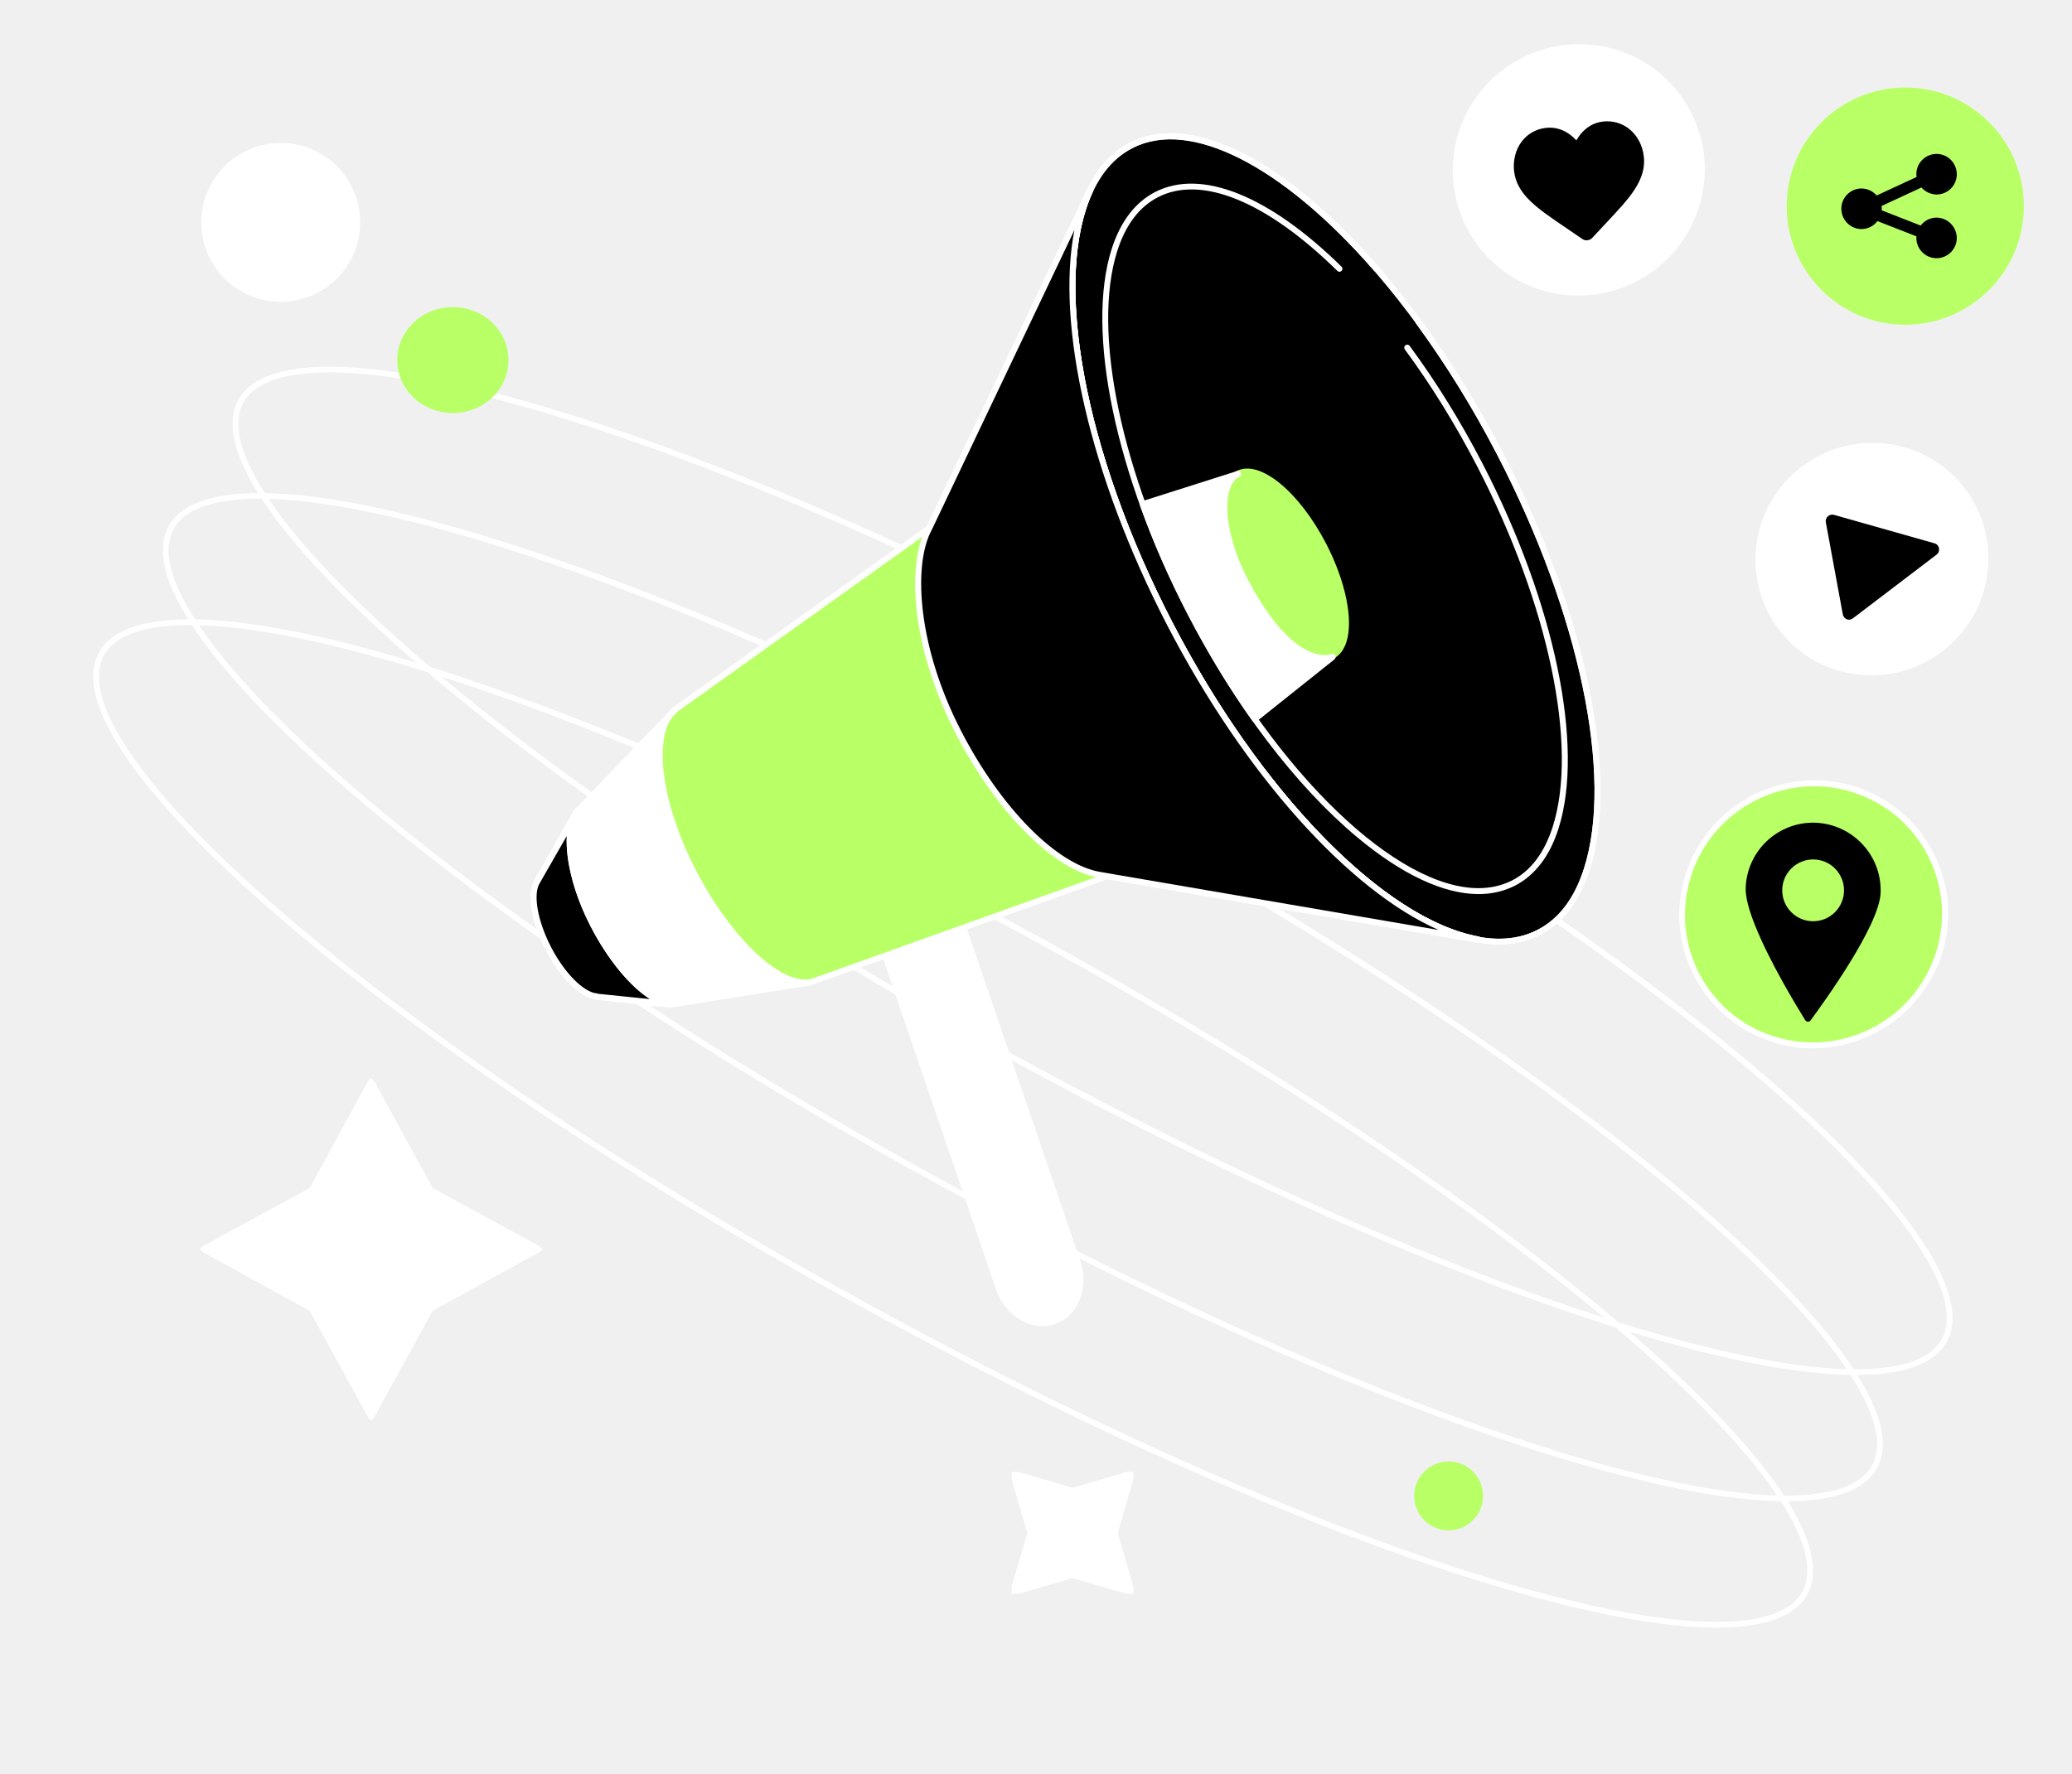
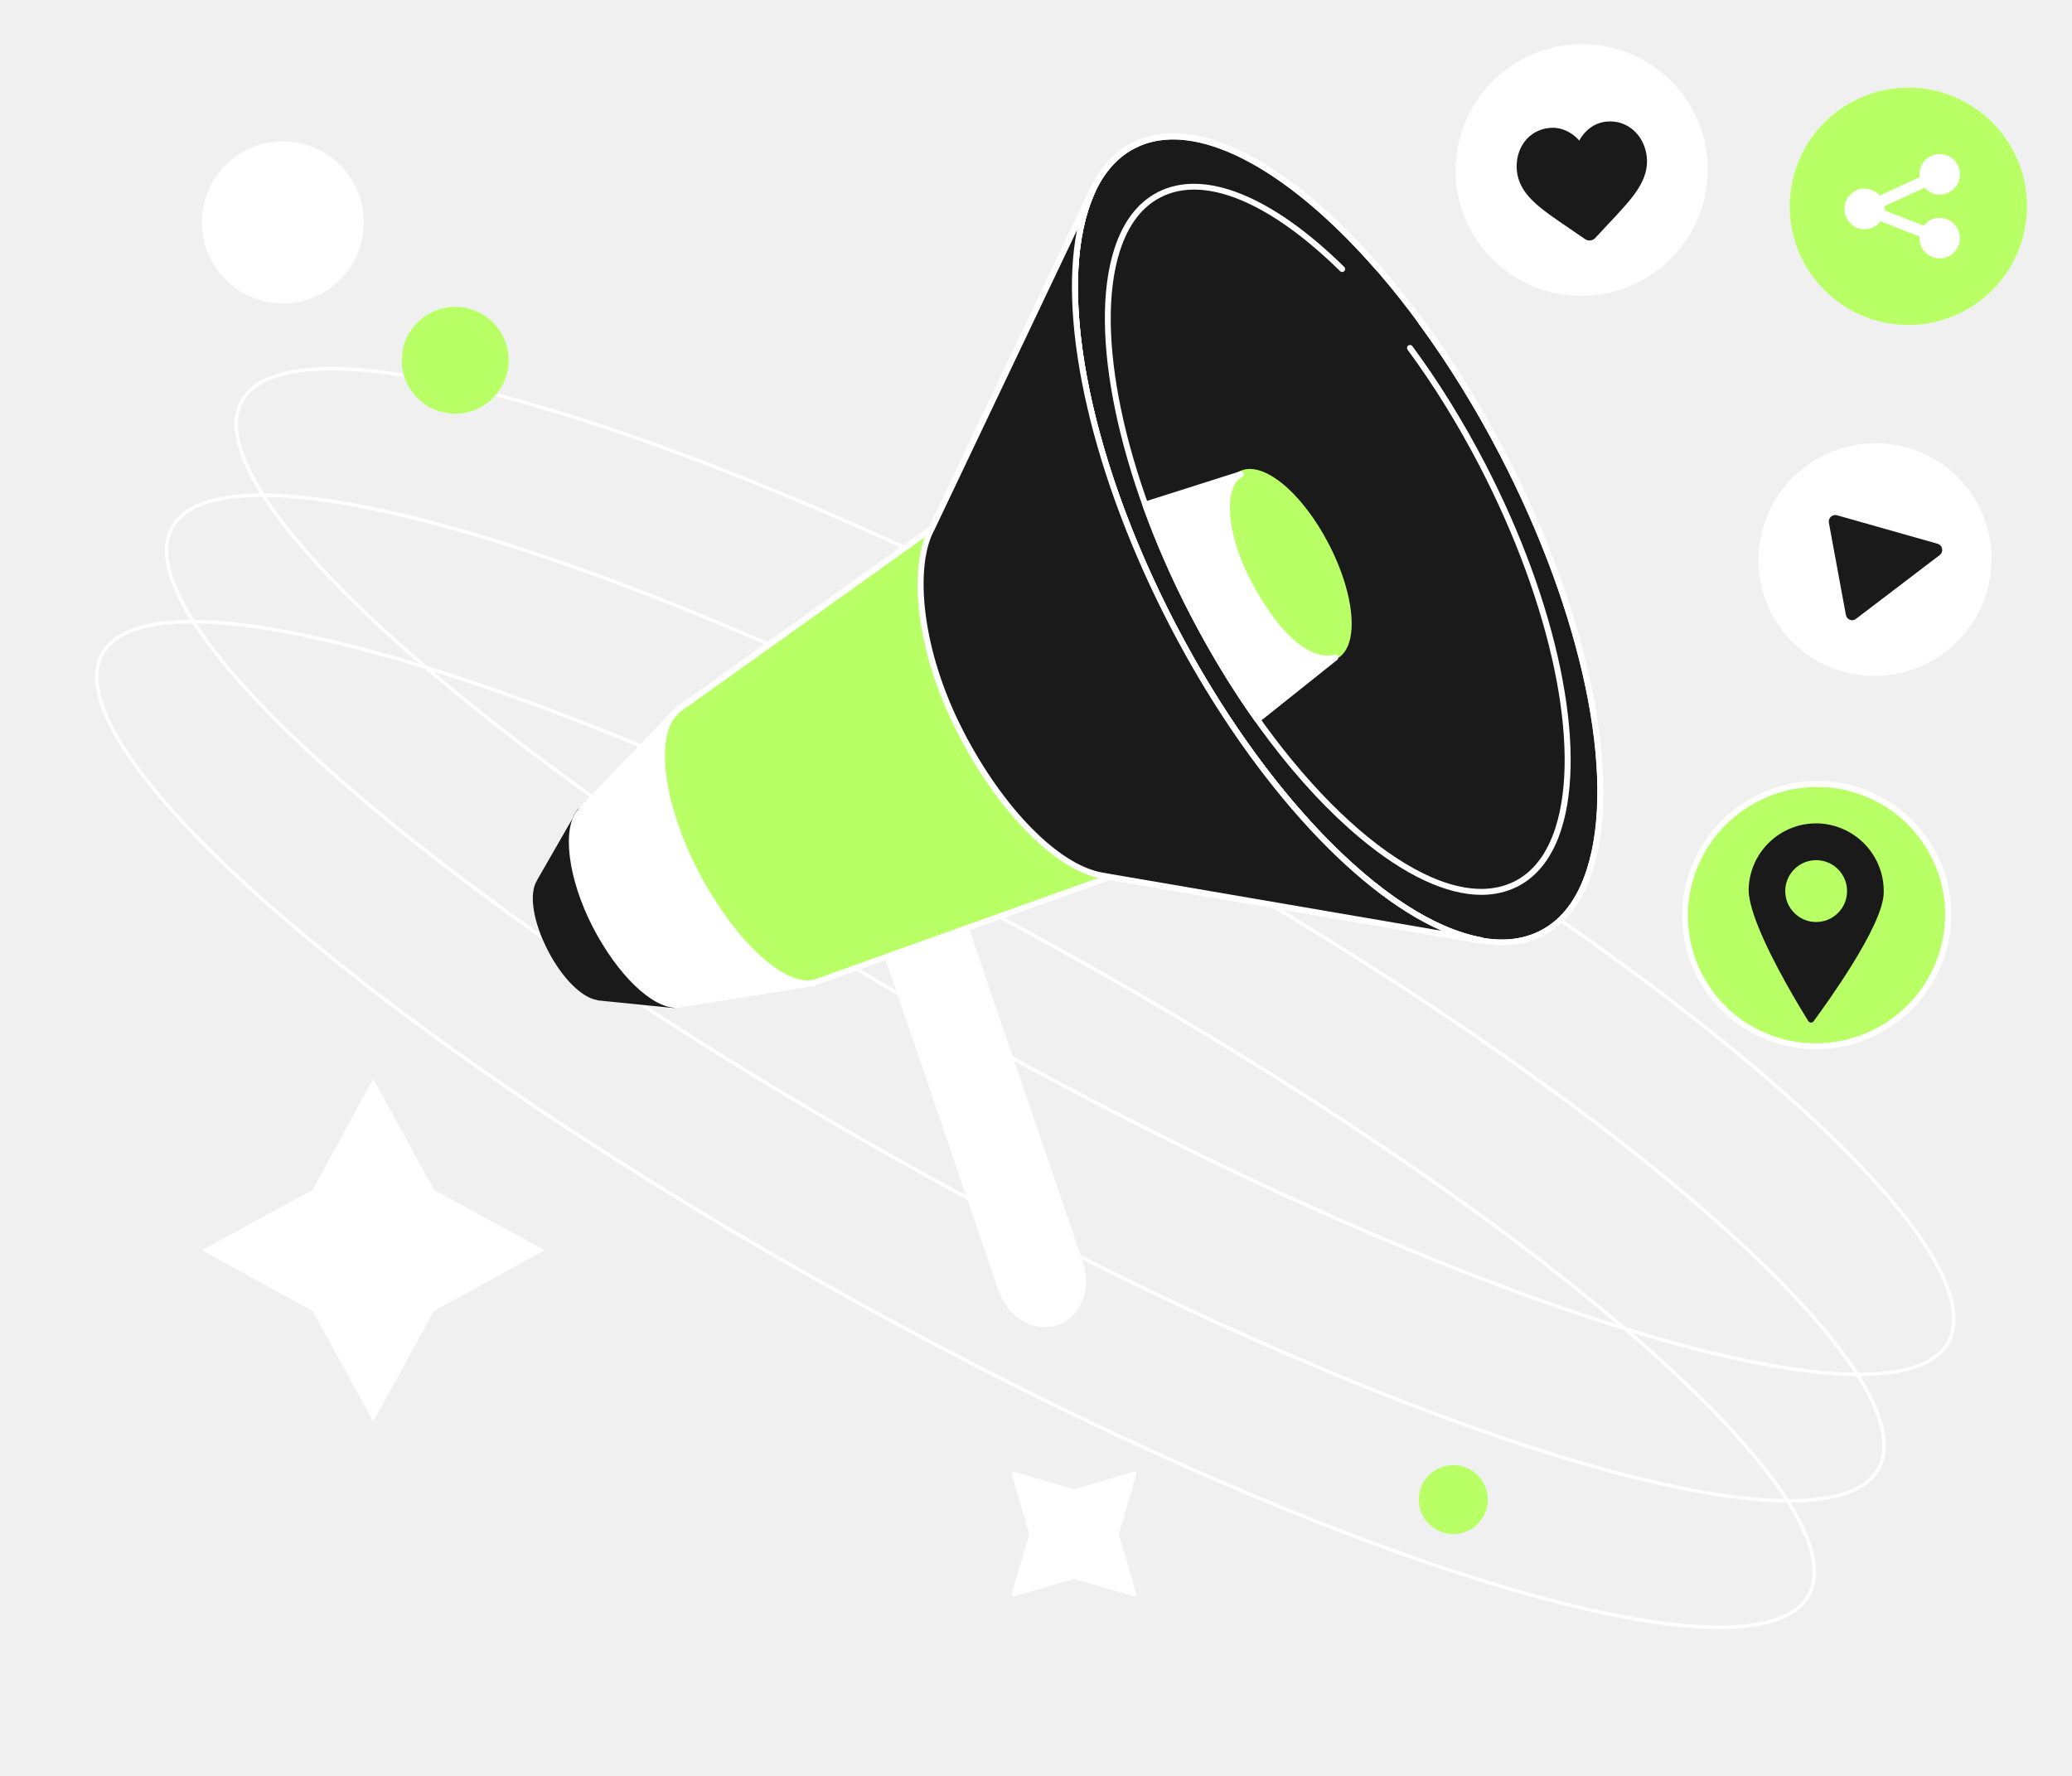
- <svg xmlns="http://www.w3.org/2000/svg" width="362" height="310" viewBox="0 0 362 310" fill="none">
-   <g clip-path="url(#clip0_343_698)">
-     <path d="M187.387 260.526L197.793 257.46L194.756 267.896L197.793 278.302L187.387 275.266L176.951 278.302L180.017 267.896L176.951 257.46L187.387 260.526Z" fill="white" stroke="white" stroke-miterlimit="10" />
+ <svg xmlns="http://www.w3.org/2000/svg" width="601" height="515" viewBox="0 0 601 515" fill="none">
+   <g clip-path="url(#clip0_332_1228)">
+     <path d="M311.536 432.535L329.137 427.349L324.001 445L329.137 462.601L311.536 457.465L293.885 462.601L299.07 445L293.885 427.349L311.536 432.535Z" fill="white" stroke="white" stroke-miterlimit="10" />
  </g>
-   <g clip-path="url(#clip1_343_698)">
-     <path d="M75.21 207.977L94.157 218.3L75.21 228.706L64.846 247.612L54.481 228.706L35.534 218.3L54.481 207.977L64.846 188.989L75.21 207.977Z" fill="white" stroke="white" stroke-miterlimit="10" />
+   <g clip-path="url(#clip1_332_1228)">
+     <path d="M125.484 345.509L156.96 362.659L125.484 379.947L108.266 411.354L91.047 379.947L59.571 362.659L91.047 345.509L108.266 313.964L125.484 345.509Z" fill="white" stroke="white" stroke-miterlimit="10" />
  </g>
-   <path d="M339.669 234.26C338.559 236.273 336.482 237.747 333.446 238.668C330.407 239.59 326.451 239.941 321.671 239.735C312.112 239.323 299.369 236.686 284.318 232.08C254.225 222.869 215.015 205.815 173.826 183.096C132.638 160.377 97.296 136.309 73.453 115.768C61.528 105.496 52.5 96.123 47.053 88.258C44.328 84.324 42.515 80.791 41.674 77.729C40.833 74.67 40.972 72.126 42.082 70.113C43.193 68.101 45.27 66.626 48.306 65.705C51.345 64.784 55.3 64.432 60.081 64.638C69.64 65.051 82.383 67.687 97.434 72.293C127.526 81.504 166.737 98.558 207.925 121.277C249.114 143.996 284.455 168.065 308.299 188.605C320.223 198.878 329.251 208.25 334.699 216.116C337.424 220.049 339.236 223.582 340.078 226.644C340.919 229.703 340.78 232.247 339.669 234.26Z" stroke="white" />
-   <path d="M327.492 256.336C326.381 258.348 324.304 259.823 321.268 260.744C318.229 261.665 314.274 262.017 309.493 261.811C299.935 261.398 287.191 258.762 272.14 254.156C242.048 244.945 202.837 227.891 161.649 205.172C120.46 182.453 85.119 158.384 61.276 137.844C49.351 127.571 40.323 118.199 34.875 110.333C32.15 106.4 30.338 102.867 29.496 99.805C28.655 96.745 28.794 94.202 29.905 92.189C31.015 90.176 33.092 88.701 36.129 87.781C39.167 86.859 43.123 86.508 47.903 86.714C57.462 87.126 70.206 89.763 85.256 94.369C115.349 103.58 154.559 120.634 195.748 143.353C236.936 166.072 272.278 190.14 296.121 210.68C308.046 220.953 317.074 230.326 322.522 238.191C325.246 242.125 327.059 245.658 327.9 248.72C328.741 251.779 328.602 254.323 327.492 256.336Z" stroke="white" />
-   <path d="M315.316 278.411C314.206 280.424 312.128 281.898 309.092 282.819C306.053 283.741 302.098 284.092 297.318 283.886C287.759 283.474 275.015 280.837 259.965 276.231C229.872 267.02 190.661 249.966 149.473 227.247C108.285 204.528 72.943 180.46 49.1 159.919C37.175 149.646 28.147 140.274 22.699 132.409C19.974 128.475 18.162 124.942 17.32 121.88C16.479 118.821 16.619 116.277 17.729 114.264C18.839 112.251 20.916 110.777 23.953 109.856C26.992 108.934 30.947 108.583 35.727 108.789C45.286 109.201 58.03 111.838 73.08 116.444C103.173 125.655 142.384 142.709 183.572 165.428C224.76 188.147 260.102 212.215 283.945 232.756C295.87 243.029 304.898 252.401 310.346 260.266C313.07 264.2 314.883 267.733 315.724 270.795C316.565 273.854 316.426 276.398 315.316 278.411Z" stroke="white" />
-   <ellipse cx="79.119" cy="62.926" rx="9.716" ry="9.254" fill="#B9FF66" />
-   <circle cx="253.089" cy="261.418" r="6.015" fill="#B9FF66" />
-   <circle cx="49.045" cy="38.866" r="13.881" fill="white" />
-   <path d="M184.179 230.899C180.385 232.196 176.048 229.626 174.539 225.169L151.064 156.39L164.782 151.698L188.28 220.571C189.789 224.981 187.95 229.602 184.179 230.899Z" fill="white" />
-   <path d="M182.129 231.747C181.022 231.747 179.89 231.488 178.806 230.946C176.614 229.861 174.87 227.833 174.022 225.334L150.547 156.555C150.452 156.296 150.594 155.989 150.877 155.895L164.594 151.203C164.735 151.156 164.877 151.156 164.995 151.226C165.112 151.297 165.207 151.391 165.254 151.533L188.752 220.406C190.331 225.075 188.352 230.003 184.321 231.394C183.638 231.63 182.884 231.747 182.129 231.747ZM151.725 156.72L175.035 225.004C175.789 227.244 177.345 229.083 179.277 230.026C180.833 230.781 182.506 230.922 184.015 230.403C187.503 229.201 189.2 224.862 187.786 220.736L164.452 152.358L151.725 156.72Z" fill="white" />
-   <path d="M162.353 92.327L117.973 123.993L100.697 141.937L93.909 153.938L93.885 154.033C92.542 156.107 93.319 160.894 95.841 165.775C98.316 170.585 101.804 173.933 104.255 174.122L104.185 174.169L117.219 175.583L141.613 171.693L193.394 153.16L257.761 164.195L258.209 164.219C242.041 161.2 220.216 139.579 204.354 108.997C188.515 78.439 183.471 48.235 190.424 33.334H190.401L162.707 91.573L162.353 92.327Z" fill="#B9FF66" />
-   <path d="M268.908 162.887C284.816 154.622 281.74 117.155 262.037 79.201C242.335 41.248 213.467 17.18 197.559 25.445C181.652 33.709 184.728 71.177 204.43 109.13C224.132 147.084 253 171.152 268.908 162.887Z" fill="black" />
-   <path d="M261.912 165.044C254.983 165.044 246.639 161.177 237.659 153.656C225.427 143.422 213.43 127.648 203.885 109.21C189.437 81.293 183.474 52.668 188.706 36.281C190.45 30.811 193.373 26.991 197.356 24.94C205.275 20.884 216.424 24.327 228.774 34.654C241.006 44.887 253.003 60.661 262.548 79.1C277.02 107.017 282.983 135.641 277.727 152.029C275.983 157.499 273.06 161.319 269.077 163.37C266.932 164.502 264.528 165.044 261.912 165.044ZM204.568 24.327C202.141 24.327 199.878 24.822 197.851 25.883C194.104 27.793 191.369 31.424 189.72 36.635C184.558 52.786 190.497 81.104 204.827 108.785C224.343 146.44 252.956 170.538 268.629 162.498C272.377 160.588 275.111 156.957 276.761 151.746C281.922 135.594 275.983 107.276 261.653 79.595C244.659 46.821 220.807 24.327 204.568 24.327Z" fill="white" />
-   <path d="M261.91 165.043C254.981 165.043 246.637 161.177 237.657 153.655C225.425 143.422 213.428 127.648 203.883 109.209C189.435 81.292 183.472 52.668 188.704 36.281C190.448 30.81 193.371 26.991 197.354 24.939C202.657 22.204 209.586 22.888 217.388 26.896C224.859 30.739 232.944 37.554 240.816 46.584C241.004 46.797 240.981 47.127 240.769 47.315C240.556 47.504 240.226 47.48 240.038 47.268C224.058 28.924 207.89 20.719 197.849 25.882C194.102 27.792 191.368 31.423 189.718 36.634C184.556 52.785 190.495 81.103 204.826 108.785C221.795 141.536 245.671 164.053 261.886 164.053C264.314 164.053 266.577 163.558 268.604 162.497C272.351 160.587 275.085 156.956 276.735 151.745C281.897 135.594 275.957 107.276 261.627 79.594C257.361 71.342 252.553 63.585 247.391 56.535C247.226 56.299 247.274 55.969 247.509 55.804C247.745 55.639 248.075 55.686 248.24 55.922C253.449 63.019 258.257 70.823 262.57 79.123C277.018 107.016 282.981 135.641 277.725 152.028C275.981 157.498 273.058 161.318 269.075 163.369C266.93 164.501 264.526 165.043 261.91 165.043Z" fill="white" />
-   <path d="M232.813 114.573C236.499 112.659 235.79 103.986 231.23 95.203C226.671 86.419 219.987 80.851 216.302 82.766C212.616 84.68 213.325 93.353 217.885 102.136C222.444 110.92 229.128 116.488 232.813 114.573Z" fill="#B9FF66" />
-   <path d="M231.199 115.481C227.145 115.481 221.489 110.247 217.411 102.348C214.017 95.793 212.627 89.05 213.876 85.159C214.324 83.792 215.054 82.825 216.068 82.306C220.075 80.255 226.933 85.843 231.694 95.015C235.088 101.57 236.479 108.314 235.23 112.204C234.782 113.572 234.051 114.538 233.038 115.057C232.472 115.34 231.859 115.481 231.199 115.481ZM217.906 82.896C217.411 82.896 216.94 82.99 216.539 83.202C215.762 83.603 215.196 84.358 214.842 85.466C213.687 89.097 215.031 95.558 218.307 101.877C222.644 110.247 229.172 115.882 232.543 114.137C233.321 113.737 233.886 112.982 234.24 111.874C235.395 108.219 234.028 101.782 230.775 95.463C226.957 88.13 221.489 82.896 217.906 82.896Z" fill="#B9FF66" />
-   <path d="M258.328 156.248C252.247 156.248 244.941 152.853 237.069 146.275C226.368 137.315 215.857 123.498 207.513 107.37C194.857 82.942 189.648 57.878 194.22 43.519C195.752 38.709 198.321 35.361 201.833 33.545C209.894 29.419 221.749 34.182 234.382 46.608C234.594 46.82 234.594 47.126 234.382 47.339C234.17 47.551 233.863 47.551 233.651 47.339C221.348 35.243 209.917 30.527 202.304 34.465C199.052 36.139 196.671 39.275 195.21 43.825C190.708 57.925 195.894 82.683 208.432 106.898C223.257 135.546 244.116 155.211 258.305 155.211C260.426 155.211 262.382 154.763 264.173 153.867C267.426 152.193 269.806 149.057 271.268 144.506C275.769 130.406 270.584 105.649 258.045 81.433C254.251 74.124 250.008 67.263 245.436 61.061C245.271 60.825 245.318 60.495 245.554 60.33C245.789 60.165 246.119 60.212 246.284 60.448C250.904 66.72 255.17 73.605 258.988 80.962C271.645 105.389 276.854 130.453 272.281 144.813C270.749 149.623 268.18 152.971 264.668 154.786C262.736 155.753 260.615 156.248 258.328 156.248Z" fill="white" />
-   <path d="M117.244 176.079C117.22 176.079 117.197 176.079 117.197 176.079L104.163 174.664C104.092 174.664 104.022 174.641 103.951 174.593C101.264 174.169 97.87 170.774 95.395 166.011C92.755 160.988 91.978 156.084 93.415 153.773L93.439 153.703L100.227 141.678C100.25 141.63 100.274 141.607 100.298 141.583L117.574 123.64C117.597 123.616 117.621 123.593 117.645 123.569L161.907 91.974L189.908 33.098C189.978 32.98 190.073 32.886 190.214 32.839C190.355 32.791 190.497 32.791 190.615 32.862C190.874 32.98 190.992 33.286 190.874 33.546C183.78 48.754 189.389 78.982 204.803 108.738C220.241 138.542 241.76 160.611 258.329 163.653C258.588 163.7 258.777 163.936 258.753 164.219C258.73 164.478 258.494 164.667 258.235 164.69L257.787 164.667C257.763 164.667 257.74 164.667 257.716 164.667L193.467 153.656L141.803 172.141C141.779 172.141 141.732 172.165 141.709 172.165L117.315 176.055C117.291 176.079 117.267 176.079 117.244 176.079ZM104.54 173.674L117.244 175.041L141.52 171.151L193.278 152.642C193.372 152.618 193.443 152.594 193.537 152.618L251.376 162.521C235.75 155.66 217.484 135.406 203.931 109.233C190.473 83.25 184.463 56.865 187.763 40.195L162.827 92.54C162.78 92.61 162.732 92.681 162.662 92.728L118.328 124.394L101.123 142.243L94.335 154.269C94.335 154.292 94.311 154.316 94.311 154.316C93.085 156.226 93.91 160.941 96.291 165.539C98.624 170.043 101.995 173.438 104.304 173.603C104.399 173.603 104.469 173.627 104.54 173.674Z" fill="white" />
-   <path d="M162.424 92.139L190.4 33.31H190.424C183.471 48.212 188.538 78.416 204.353 108.974C220.215 139.579 242.04 161.201 258.256 164.172L257.808 164.148L193.535 153.137L192.05 152.877C184.579 151.557 174.609 141.843 167.468 127.978C160.138 113.76 158.841 99.59 162.094 92.846L162.424 92.139Z" fill="black" />
-   <path d="M258.257 164.69C258.234 164.69 258.257 164.69 258.257 164.69L257.786 164.667C257.762 164.667 257.739 164.667 257.715 164.667L193.442 153.655L191.957 153.396C184.061 152.005 174.044 141.89 166.997 128.238C159.007 112.723 158.607 98.906 161.624 92.634L161.977 91.927L189.954 33.121C190.024 33.003 190.119 32.909 190.26 32.862C190.401 32.815 190.543 32.815 190.661 32.886C190.92 33.003 191.038 33.31 190.92 33.569C183.826 48.778 189.435 79.005 204.849 108.762C220.287 138.565 241.806 160.635 258.375 163.676C258.634 163.723 258.823 163.959 258.799 164.242C258.729 164.478 258.516 164.69 258.257 164.69ZM187.715 40.195L162.896 92.374L162.543 93.082C159.549 99.307 160.422 113.218 167.917 127.742C174.822 141.135 184.556 151.038 192.146 152.359L193.63 152.618L251.351 162.521C235.725 155.66 217.459 135.406 203.907 109.233C190.449 83.249 184.439 56.865 187.715 40.195Z" fill="white" />
-   <path d="M116.536 176.008C116.512 176.008 116.489 176.008 116.489 176.008L104.138 174.687C104.068 174.687 103.997 174.664 103.926 174.617C101.239 174.192 97.845 170.797 95.371 166.034C92.754 160.988 91.977 156.084 93.414 153.773L93.438 153.702L100.226 141.677C100.367 141.418 100.674 141.347 100.933 141.489C101.192 141.63 101.263 141.937 101.121 142.196L94.334 154.268C94.334 154.292 94.31 154.315 94.31 154.315C93.084 156.225 93.909 160.941 96.29 165.539C98.623 170.042 101.994 173.438 104.303 173.603C104.374 173.603 104.468 173.626 104.515 173.673L116.583 174.97C116.866 174.994 117.078 175.253 117.031 175.536C117.007 175.796 116.795 176.008 116.536 176.008Z" fill="white" />
-   <path d="M117.36 175.489C113.353 175.206 107.744 169.524 103.666 161.672C99.353 153.349 98.34 144.742 100.979 141.677L93.932 153.938L93.885 154.032C92.542 156.107 93.319 160.894 95.841 165.775C98.316 170.585 101.804 173.933 104.255 174.121L104.185 174.169L117.36 175.489Z" fill="black" />
-   <path d="M117.361 176.008C117.337 176.008 117.337 176.008 117.313 176.008C117.219 176.008 117.101 175.984 117.007 175.984L104.138 174.688C104.068 174.688 103.997 174.664 103.926 174.617C101.239 174.192 97.845 170.797 95.371 166.034C92.754 160.988 91.977 156.084 93.414 153.773L93.438 153.703L99.637 142.904C99.872 142.29 100.179 141.748 100.556 141.3C100.721 141.088 101.027 141.064 101.239 141.206C101.451 141.371 101.522 141.654 101.381 141.89L100.509 143.375C99.118 147.124 100.485 154.481 104.068 161.366C107.957 168.887 113.26 174.381 117.054 174.876L117.337 174.9C117.62 174.923 117.832 175.183 117.808 175.466C117.832 175.796 117.62 176.008 117.361 176.008ZM104.515 173.674L113.519 174.593C110.054 172.377 106.236 167.803 103.196 161.908C100.249 156.225 98.788 150.331 99.024 146.087L94.334 154.268C94.334 154.292 94.31 154.316 94.31 154.316C93.084 156.225 93.909 160.941 96.29 165.539C98.623 170.043 101.994 173.438 104.303 173.603C104.374 173.603 104.468 173.627 104.515 173.674Z" fill="white" />
-   <path d="M140.742 171.787L141.779 171.575C136.17 172.754 127.308 164.265 121.062 152.217C114.675 139.909 113.473 127.624 117.998 123.993L117.409 124.583L101.028 141.606C98.341 144.624 99.331 153.278 103.668 161.648C107.84 169.712 113.756 175.465 117.786 175.442L140.742 171.787Z" fill="white" />
-   <path d="M117.762 175.984C113.473 175.984 107.51 170.207 103.196 161.908C98.813 153.419 97.705 144.554 100.627 141.276L116.702 124.583C116.984 124.205 117.314 123.875 117.668 123.592C117.88 123.427 118.186 123.451 118.375 123.639C118.564 123.852 118.564 124.158 118.375 124.347L117.456 125.314C114.18 129.699 115.806 140.923 121.533 151.981C127.708 163.912 136.335 172.094 141.614 171.103L141.685 171.08C141.968 171.033 142.227 171.198 142.298 171.481C142.345 171.763 142.18 172.023 141.897 172.094C141.873 172.094 141.85 172.094 141.826 172.117L140.86 172.306H140.836L117.88 175.96C117.833 175.96 117.786 175.984 117.762 175.984ZM115.335 127.506L101.405 141.984C98.813 144.907 99.991 153.443 104.139 161.436C108.193 169.264 113.92 174.923 117.762 174.947L138.032 171.716C132.564 169.783 125.823 162.497 120.614 152.476C115.665 142.927 113.755 133.212 115.335 127.506Z" fill="white" />
-   <path d="M216.304 82.754C212.604 84.64 213.146 93.388 217.86 102.112C225.755 116.707 232.048 114.986 232.779 114.727C232.803 114.727 232.803 114.75 232.779 114.75L219.227 125.667C215.244 120.079 211.449 113.854 207.961 107.134C204.637 100.697 201.833 94.284 199.617 88.059L216.304 82.754Z" fill="white" />
-   <path d="M219.227 126.186C219.203 126.186 219.18 126.186 219.156 126.186C219.015 126.162 218.897 126.091 218.803 125.974C214.725 120.244 210.931 113.972 207.513 107.394C204.237 101.074 201.409 94.638 199.146 88.271C199.099 88.13 199.099 87.988 199.17 87.87C199.24 87.752 199.335 87.658 199.476 87.611L216.163 82.306C216.422 82.235 216.705 82.353 216.799 82.612C216.894 82.872 216.799 83.155 216.564 83.273C215.762 83.673 215.173 84.475 214.82 85.654C213.665 89.356 215.079 95.911 218.355 101.923C226.062 116.165 232.002 114.538 232.638 114.302C232.874 114.208 233.156 114.326 233.274 114.538C233.392 114.75 233.345 115.057 233.156 115.222L219.557 126.068C219.463 126.139 219.345 126.186 219.227 126.186ZM200.301 88.389C202.54 94.543 205.274 100.768 208.432 106.898C211.732 113.265 215.409 119.324 219.345 124.912L231.106 115.434C228.419 115.316 223.352 113.312 217.412 102.348C213.971 96.005 212.557 89.309 213.806 85.277C213.971 84.758 214.16 84.31 214.395 83.886L200.301 88.389Z" fill="white" />
-   <path d="M286.031 49.117C296.806 43.457 300.973 30.167 295.339 19.434C289.705 8.701 276.403 4.589 265.629 10.249C254.854 15.91 250.686 29.199 256.32 39.932C261.954 50.665 275.256 54.778 286.031 49.117Z" fill="white" />
-   <path d="M265.793 24.821C266.83 23.406 268.362 22.534 270.107 22.345C271.426 22.204 272.652 22.487 273.807 23.194C274.396 23.548 274.915 23.996 275.41 24.538C275.763 23.901 276.187 23.336 276.682 22.864C277.649 21.921 278.804 21.379 280.1 21.237C281.844 21.049 283.541 21.567 284.861 22.723C286.157 23.854 286.982 25.505 287.194 27.368C287.406 29.277 286.888 31.117 285.568 33.144C284.389 34.96 282.598 36.846 280.524 39.063C279.817 39.817 279.016 40.666 278.191 41.562C277.979 41.798 277.672 41.963 277.342 41.986C277.012 42.033 276.706 41.939 276.423 41.751C275.41 41.043 274.443 40.383 273.595 39.817C271.096 38.119 268.928 36.657 267.373 35.148C265.628 33.474 264.733 31.777 264.521 29.867C264.332 28.004 264.78 26.212 265.793 24.821Z" fill="black" />
-   <path d="M347.156 50.318C355.044 42.427 355.044 29.633 347.156 21.741C339.268 13.85 326.479 13.85 318.591 21.741C310.703 29.633 310.703 42.427 318.591 50.318C326.479 58.209 339.268 58.209 347.156 50.318Z" fill="#B9FF66" />
-   <path d="M332.87 56.747C321.462 56.747 312.152 47.457 312.152 36.022C312.152 24.61 321.439 15.296 332.87 15.296C344.301 15.296 353.587 24.586 353.587 36.022C353.587 47.434 344.301 56.747 332.87 56.747ZM332.87 16.333C322.028 16.333 313.189 25.152 313.189 36.022C313.189 46.868 322.004 55.71 332.87 55.71C343.711 55.71 352.55 46.891 352.55 36.022C352.55 25.175 343.735 16.333 332.87 16.333Z" fill="#B9FF66" />
-   <path d="M338.339 38.026C337.208 38.026 336.218 38.568 335.558 39.417L328.746 36.752C328.746 36.658 328.77 36.587 328.77 36.493C328.77 36.328 328.746 36.163 328.723 35.998L335.699 32.768C336.336 33.498 337.278 33.97 338.339 33.994C340.272 33.994 341.874 32.414 341.874 30.457C341.874 28.5 340.295 26.896 338.339 26.896C336.406 26.896 334.804 28.476 334.804 30.433C334.804 30.598 334.827 30.763 334.851 30.928L327.874 34.159C327.238 33.428 326.295 32.956 325.235 32.933C323.302 32.933 321.699 34.512 321.699 36.469C321.699 38.426 323.278 40.03 325.235 40.03C326.366 40.03 327.356 39.487 328.016 38.639L334.827 41.303C334.827 41.397 334.804 41.468 334.804 41.562C334.804 43.519 336.383 45.123 338.339 45.123C340.272 45.123 341.874 43.543 341.874 41.586C341.851 39.629 340.272 38.049 338.339 38.026Z" fill="black" />
-   <path d="M338.606 114.365C347.855 107.942 350.179 95.277 343.796 86.077C337.413 76.877 324.74 74.626 315.49 81.049C306.241 87.472 303.917 100.136 310.3 109.336C316.683 118.536 329.356 120.788 338.606 114.365Z" fill="white" />
-   <path d="M321.96 107.37L318.99 91.266C318.848 90.441 319.603 89.757 320.404 89.969L337.963 94.944C338.859 95.204 339.071 96.359 338.34 96.925L323.727 108.054C323.091 108.573 322.125 108.219 321.96 107.37Z" fill="black" />
-   <path d="M326.852 180.33C338.275 174.767 343.054 161.051 337.528 149.694C332.001 138.337 318.261 133.64 306.839 139.203C295.416 144.766 290.636 158.483 296.163 169.839C301.69 181.196 315.43 185.893 326.852 180.33Z" fill="#B9FF66" />
-   <path d="M316.73 183.199C314.279 183.199 311.78 182.821 309.353 181.996C303.413 180.015 298.605 175.866 295.824 170.254C293.043 164.666 292.619 158.323 294.622 152.381C298.77 140.144 312.11 133.471 324.39 137.55C330.329 139.531 335.137 143.681 337.918 149.292C340.7 154.881 341.124 161.223 339.121 167.165C335.774 176.974 326.558 183.199 316.73 183.199ZM316.965 137.409C307.561 137.409 298.747 143.351 295.565 152.735C293.656 158.417 294.056 164.477 296.72 169.806C299.383 175.158 303.979 179.143 309.659 181.029C321.396 184.92 334.147 178.554 338.107 166.859C340.016 161.176 339.615 155.116 336.952 149.788C334.289 144.435 329.693 140.45 324.013 138.564C321.679 137.763 319.299 137.409 316.965 137.409Z" fill="white" />
-   <path d="M328.561 156.06C328.325 161.79 318.638 175.182 316.328 178.318C316.093 178.648 315.598 178.625 315.386 178.271C313.924 175.913 309.093 167.991 306.571 161.578C305.557 159.031 304.921 156.72 304.992 155.093C305.251 148.586 310.743 143.516 317.248 143.776C323.753 144.082 328.82 149.552 328.561 156.06Z" fill="black" />
-   <path d="M320.588 159.41C322.696 157.302 322.696 153.883 320.588 151.774C318.48 149.666 315.063 149.666 312.955 151.774C310.847 153.883 310.847 157.302 312.955 159.41C315.063 161.519 318.48 161.519 320.588 159.41Z" fill="#B9FF66" />
+   <path d="M565.117 389.333C563.218 392.777 559.679 395.268 554.584 396.813C549.486 398.359 542.874 398.943 534.913 398.6C518.992 397.913 497.791 393.524 472.776 385.868C422.756 370.558 357.594 342.216 289.155 304.465C220.715 266.715 161.982 226.717 122.349 192.575C102.53 175.501 87.508 159.909 78.434 146.81C73.897 140.259 70.864 134.355 69.452 129.218C68.04 124.084 68.26 119.762 70.16 116.319C72.059 112.875 75.598 110.384 80.693 108.839C85.791 107.293 92.403 106.709 100.364 107.052C116.285 107.739 137.486 112.128 162.501 119.784C212.521 135.094 277.683 163.436 346.122 201.187C414.562 238.937 473.295 278.934 512.928 313.077C532.747 330.15 547.769 345.742 556.843 358.842C561.38 365.393 564.414 371.297 565.825 376.434C567.237 381.568 567.017 385.889 565.117 389.333Z" stroke="white" />
+   <path d="M544.887 426.007C542.987 429.451 539.449 431.942 534.354 433.487C529.256 435.033 522.644 435.617 514.683 435.273C498.762 434.587 477.56 430.198 452.546 422.542C402.526 407.232 337.364 378.89 268.924 341.139C200.485 303.388 141.752 263.391 102.119 229.249C82.299 212.175 67.277 196.583 58.204 183.483C53.666 176.933 50.633 171.029 49.221 165.892C47.81 160.758 48.03 156.436 49.929 152.992C51.829 149.549 55.367 147.057 60.462 145.512C65.56 143.967 72.172 143.383 80.134 143.726C96.054 144.413 117.256 148.802 142.27 156.458C192.291 171.767 257.452 200.11 325.892 237.86C394.331 275.611 453.064 315.608 492.697 349.75C512.517 366.824 527.539 382.416 536.612 395.516C541.15 402.067 544.183 407.971 545.595 413.107C547.006 418.241 546.786 422.563 544.887 426.007Z" stroke="white" />
+   <path d="M524.658 462.681C522.759 466.125 519.22 468.616 514.125 470.161C509.027 471.707 502.415 472.291 494.454 471.948C478.533 471.261 457.332 466.872 432.317 459.216C382.297 443.906 317.135 415.564 248.696 377.813C180.256 340.063 121.523 300.066 81.891 265.923C62.071 248.85 47.049 233.258 37.975 220.158C33.438 213.607 30.404 207.703 28.993 202.566C27.581 197.432 27.801 193.111 29.701 189.667C31.6 186.223 35.139 183.732 40.234 182.187C45.332 180.641 51.944 180.057 59.905 180.4C75.826 181.087 97.027 185.476 122.042 193.132C172.062 208.442 237.224 236.784 305.663 274.535C374.103 312.285 432.836 352.283 472.469 386.425C492.288 403.499 507.31 419.091 516.384 432.19C520.921 438.741 523.955 444.645 525.366 449.782C526.778 454.916 526.558 459.237 524.658 462.681Z" stroke="white" />
+   <circle cx="132.037" cy="104.5" r="15.5" fill="#B9FF66" />
+   <circle cx="421.537" cy="435" r="10" fill="#B9FF66" />
+   <circle cx="82.037" cy="64.5" r="23.5" fill="white" />
+   <path d="M306.509 383.59C300.205 385.744 293.001 381.475 290.495 374.071L251.496 259.81L274.284 252.015L313.322 366.433C315.828 373.758 312.774 381.436 306.509 383.59Z" fill="white" />
+   <path d="M303.102 385C301.262 385 299.383 384.569 297.581 383.668C293.94 381.866 291.042 378.498 289.633 374.345L250.634 260.084C250.478 259.653 250.713 259.144 251.182 258.987L273.971 251.192C274.206 251.113 274.441 251.113 274.636 251.231C274.832 251.348 274.989 251.505 275.067 251.74L314.105 366.159C316.728 373.914 313.439 382.101 306.744 384.412C305.608 384.804 304.355 385 303.102 385ZM252.592 260.358L291.317 373.797C292.57 377.518 295.154 380.574 298.364 382.14C300.949 383.394 303.729 383.629 306.235 382.767C312.03 380.769 314.849 373.562 312.5 366.707L273.736 253.111L252.592 260.358Z" fill="white" />
+   <path d="M270.251 153.382L196.521 205.988L167.821 235.798L156.544 255.736L156.505 255.892C154.273 259.339 155.565 267.291 159.755 275.399C163.866 283.39 169.661 288.953 173.733 289.266L173.616 289.344L195.268 291.694L235.794 285.231L321.818 254.443L428.751 272.775L429.495 272.814C402.635 267.8 366.377 231.88 340.025 181.076C313.713 130.31 305.334 80.132 316.885 55.376H316.845L270.838 152.128L270.251 153.382Z" fill="#B9FF66" />
+   <path d="M447.266 270.603C473.694 256.873 468.583 194.629 435.852 131.577C403.121 68.525 355.163 28.541 328.736 42.271C302.308 56.001 307.419 118.245 340.15 181.297C372.881 244.349 420.839 284.333 447.266 270.603Z" fill="#1A1A1A" />
+   <path d="M435.643 274.185C424.131 274.185 410.27 267.761 395.352 255.266C375.031 238.266 355.101 212.06 339.243 181.428C315.241 135.05 305.334 87.496 314.027 60.273C316.924 51.185 321.78 44.839 328.397 41.431C341.553 34.694 360.073 40.413 380.591 57.57C400.912 74.57 420.842 100.775 436.7 131.407C460.742 177.786 470.648 225.339 461.916 252.563C459.019 261.651 454.163 267.996 447.546 271.404C443.983 273.284 439.989 274.185 435.643 274.185ZM340.378 40.413C336.345 40.413 332.586 41.236 329.219 42.998C322.993 46.171 318.451 52.203 315.711 60.86C307.136 87.692 317.003 134.737 340.809 180.723C373.23 243.279 420.764 283.312 446.802 269.955C453.028 266.782 457.57 260.75 460.311 252.093C468.886 225.261 459.019 178.216 435.212 132.23C406.981 77.782 367.356 40.413 340.378 40.413Z" fill="white" />
+   <path d="M435.643 274.185C424.131 274.185 410.27 267.761 395.352 255.266C375.031 238.265 355.101 212.06 339.243 181.428C315.241 135.05 305.334 87.496 314.027 60.273C316.924 51.185 321.78 44.839 328.397 41.431C337.207 36.887 348.718 38.023 361.679 44.682C374.091 51.067 387.521 62.388 400.599 77.39C400.912 77.743 400.873 78.291 400.521 78.605C400.168 78.918 399.62 78.879 399.307 78.526C372.76 48.051 345.899 34.42 329.219 42.998C322.993 46.171 318.451 52.203 315.711 60.86C307.136 87.692 317.003 134.737 340.809 180.723C369.001 235.132 408.665 272.54 435.604 272.54C439.637 272.54 443.396 271.717 446.763 269.955C452.989 266.782 457.531 260.75 460.272 252.093C468.847 225.261 458.98 178.216 435.173 132.23C428.086 118.52 420.098 105.632 411.523 93.92C411.249 93.529 411.328 92.98 411.719 92.706C412.111 92.432 412.659 92.51 412.933 92.902C421.586 104.692 429.574 117.658 436.739 131.446C460.742 177.785 470.648 225.339 461.916 252.563C459.019 261.65 454.163 267.996 447.546 271.404C443.983 273.284 439.989 274.185 435.643 274.185Z" fill="white" />
+   <path d="M387.303 190.339C393.426 187.158 392.248 172.751 384.673 158.159C377.098 143.567 365.995 134.316 359.872 137.497C353.75 140.678 354.928 155.085 362.503 169.677C370.077 184.269 381.181 193.52 387.303 190.339Z" fill="#B9FF66" />
+   <path d="M384.624 191.848C377.889 191.848 368.492 183.152 361.718 170.03C356.08 159.14 353.77 147.937 355.845 141.474C356.589 139.202 357.803 137.596 359.486 136.734C366.143 133.326 377.537 142.61 385.446 157.847C391.085 168.737 393.395 179.94 391.32 186.403C390.576 188.675 389.362 190.281 387.678 191.143C386.738 191.613 385.72 191.848 384.624 191.848ZM362.54 137.714C361.718 137.714 360.935 137.87 360.269 138.223C358.977 138.889 358.038 140.142 357.45 141.983C355.532 148.016 357.764 158.748 363.206 169.246C370.411 183.152 381.257 192.514 386.856 189.615C388.148 188.949 389.088 187.696 389.675 185.855C391.594 179.783 389.323 169.09 383.919 158.592C377.576 146.41 368.492 137.714 362.54 137.714Z" fill="#B9FF66" />
+   <path d="M429.692 259.574C419.59 259.574 407.452 253.934 394.374 243.005C376.597 228.12 359.134 205.166 345.273 178.373C324.247 137.792 315.593 96.153 323.19 72.298C325.735 64.307 330.003 58.745 335.837 55.728C349.228 48.874 368.923 56.786 389.91 77.429C390.262 77.782 390.262 78.291 389.91 78.644C389.558 78.996 389.049 78.996 388.696 78.644C368.257 58.549 349.267 50.715 336.62 57.256C331.216 60.037 327.262 65.247 324.834 72.807C317.355 96.231 325.97 137.361 346.8 177.589C371.429 225.182 406.081 257.851 429.653 257.851C433.177 257.851 436.426 257.107 439.402 255.618C444.806 252.837 448.76 247.627 451.188 240.067C458.667 216.643 450.052 175.513 429.222 135.285C422.918 123.142 415.87 111.743 408.274 101.441C408 101.049 408.078 100.501 408.47 100.227C408.861 99.953 409.409 100.031 409.683 100.423C417.358 110.842 424.445 122.28 430.788 134.501C451.814 175.082 460.468 216.721 452.872 240.576C450.327 248.567 446.059 254.13 440.224 257.146C437.014 258.752 433.49 259.574 429.692 259.574Z" fill="white" />
+   <path d="M195.308 292.517C195.269 292.517 195.23 292.517 195.23 292.517L173.577 290.167C173.46 290.167 173.342 290.128 173.225 290.05C168.761 289.344 163.123 283.704 159.011 275.791C154.626 267.448 153.334 259.3 155.722 255.462L155.762 255.344L167.038 235.367C167.077 235.289 167.117 235.249 167.156 235.21L195.857 205.401C195.896 205.362 195.935 205.323 195.974 205.284L269.508 152.794L316.024 54.984C316.141 54.789 316.298 54.632 316.533 54.554C316.768 54.475 317.003 54.475 317.199 54.593C317.629 54.789 317.825 55.298 317.629 55.729C305.844 80.994 315.163 131.211 340.77 180.645C366.417 230.157 402.165 266.821 429.692 271.874C430.122 271.953 430.436 272.344 430.396 272.814C430.357 273.245 429.966 273.559 429.535 273.598L428.791 273.559C428.752 273.559 428.713 273.559 428.674 273.559L321.936 255.266L236.108 285.976C236.069 285.976 235.991 286.015 235.952 286.015L195.426 292.478C195.387 292.517 195.348 292.517 195.308 292.517ZM174.204 288.522L195.308 290.794L235.638 284.331L321.623 253.581C321.78 253.542 321.897 253.503 322.054 253.542L418.141 269.994C392.181 258.595 361.836 224.947 339.321 181.468C316.964 138.301 306.979 94.469 312.461 66.775L271.035 153.735C270.956 153.852 270.878 153.97 270.761 154.048L197.11 206.655L168.526 236.307L157.249 256.284C157.249 256.323 157.21 256.363 157.21 256.363C155.174 259.535 156.545 267.37 160.499 275.008C164.376 282.49 169.975 288.13 173.812 288.404C173.969 288.404 174.086 288.444 174.204 288.522Z" fill="white" />
+   <path d="M270.367 153.069L316.845 55.337H316.884C305.333 80.093 313.751 130.271 340.025 181.037C366.376 231.881 402.634 267.8 429.573 272.736L428.829 272.697L322.052 254.404L319.586 253.973C307.173 251.779 290.611 235.641 278.747 212.608C266.569 188.988 264.416 165.447 269.819 154.244L270.367 153.069Z" fill="#1A1A1A" />
+   <path d="M429.573 273.598C429.573 273.598 429.534 273.598 429.573 273.598L428.79 273.558C428.751 273.558 428.711 273.558 428.672 273.558L321.896 255.266L319.429 254.835C306.312 252.524 289.671 235.719 277.964 213.039C264.69 187.265 264.025 164.311 269.036 153.891L269.624 152.716L316.101 55.024C316.218 54.828 316.375 54.671 316.61 54.593C316.845 54.514 317.08 54.514 317.276 54.632C317.706 54.828 317.902 55.337 317.706 55.768C305.921 81.033 315.24 131.25 340.847 180.684C366.494 230.196 402.243 266.86 429.769 271.913C430.199 271.992 430.513 272.383 430.473 272.853C430.356 273.245 430.004 273.598 429.573 273.598ZM312.381 66.775L271.151 153.46L270.563 154.635C265.591 164.977 267.04 188.087 279.491 212.217C290.963 234.466 307.134 250.918 319.742 253.111L322.209 253.542L418.1 269.994C392.14 258.595 361.795 224.947 339.281 181.467C316.923 138.301 306.939 94.469 312.381 66.775Z" fill="white" />
+   <path d="M194.133 292.4C194.094 292.4 194.055 292.4 194.055 292.4L173.538 290.206C173.42 290.206 173.303 290.167 173.185 290.089C168.721 289.384 163.083 283.743 158.972 275.831C154.626 267.448 153.333 259.3 155.722 255.462L155.761 255.344L167.038 235.367C167.273 234.936 167.782 234.819 168.212 235.054C168.643 235.289 168.761 235.798 168.526 236.229L157.249 256.284C157.249 256.323 157.21 256.363 157.21 256.363C155.174 259.535 156.544 267.37 160.499 275.008C164.375 282.49 169.974 288.13 173.812 288.404C173.929 288.404 174.086 288.444 174.164 288.522L194.212 290.676C194.681 290.716 195.034 291.146 194.955 291.616C194.916 292.047 194.564 292.4 194.133 292.4Z" fill="white" />
+   <path d="M195.503 291.538C188.847 291.068 179.528 281.628 172.754 268.584C165.589 254.756 163.905 240.459 168.29 235.367L156.583 255.736L156.505 255.892C154.273 259.339 155.565 267.291 159.755 275.399C163.866 283.39 169.661 288.953 173.733 289.266L173.616 289.344L195.503 291.538Z" fill="#1A1A1A" />
+   <path d="M195.504 292.4C195.464 292.4 195.464 292.4 195.425 292.4C195.269 292.4 195.073 292.36 194.916 292.36L173.538 290.206C173.42 290.206 173.303 290.167 173.185 290.088C168.721 289.383 163.083 283.743 158.972 275.83C154.626 267.448 153.333 259.3 155.722 255.461L155.761 255.344L166.059 237.404C166.45 236.385 166.959 235.484 167.586 234.74C167.86 234.387 168.369 234.348 168.721 234.583C169.074 234.857 169.191 235.327 168.956 235.719L167.508 238.187C165.197 244.415 167.468 256.636 173.42 268.074C179.881 280.57 188.691 289.697 194.995 290.519L195.464 290.559C195.934 290.598 196.287 291.029 196.248 291.499C196.287 292.047 195.934 292.4 195.504 292.4ZM174.164 288.522L189.121 290.049C183.366 286.367 177.022 278.768 171.971 268.975C167.077 259.535 164.649 249.742 165.041 242.692L157.249 256.284C157.249 256.323 157.21 256.362 157.21 256.362C155.174 259.535 156.544 267.369 160.499 275.008C164.375 282.489 169.974 288.13 173.812 288.404C173.929 288.404 174.086 288.443 174.164 288.522Z" fill="#1A1A1A" />
+   <path d="M234.345 285.388L236.068 285.035C226.749 286.994 212.026 272.892 201.65 252.876C191.039 232.429 189.042 212.021 196.56 205.988L195.581 206.968L168.368 235.249C163.905 240.263 165.549 254.639 172.754 268.544C179.684 281.941 189.512 291.499 196.208 291.459L234.345 285.388Z" fill="white" />
+   <path d="M196.169 292.36C189.043 292.36 179.137 282.764 171.971 268.975C164.689 254.874 162.848 240.146 167.704 234.701L194.407 206.968C194.877 206.341 195.425 205.793 196.013 205.323C196.365 205.048 196.874 205.088 197.187 205.401C197.501 205.753 197.501 206.263 197.187 206.576L195.66 208.182C190.218 215.468 192.92 234.113 202.434 252.484C212.693 272.305 227.024 285.897 235.795 284.252L235.912 284.213C236.382 284.135 236.813 284.409 236.93 284.879C237.008 285.349 236.734 285.78 236.264 285.897C236.225 285.897 236.186 285.897 236.147 285.936L234.542 286.25H234.502L196.365 292.321C196.287 292.321 196.209 292.36 196.169 292.36ZM192.136 211.825L168.996 235.876C164.689 240.733 166.646 254.913 173.538 268.192C180.272 281.197 189.787 290.598 196.169 290.637L229.843 285.27C220.759 282.058 209.561 269.955 200.907 253.307C192.685 237.443 189.513 221.304 192.136 211.825Z" fill="white" />
+   <path d="M359.878 137.479C353.731 140.612 354.631 155.145 362.462 169.638C375.579 193.885 386.034 191.025 387.248 190.594C387.287 190.594 387.287 190.634 387.248 190.634L364.733 208.77C358.116 199.486 351.812 189.145 346.017 177.981C340.496 167.288 335.837 156.633 332.156 146.292L359.878 137.479Z" fill="white" />
+   <path d="M364.733 209.631C364.694 209.631 364.655 209.631 364.616 209.631C364.381 209.592 364.185 209.475 364.028 209.279C357.255 199.76 350.951 189.341 345.273 178.412C339.83 167.914 335.132 157.221 331.373 146.645C331.295 146.41 331.295 146.174 331.412 145.979C331.53 145.783 331.686 145.626 331.921 145.548L359.643 136.734C360.074 136.617 360.544 136.813 360.7 137.243C360.857 137.674 360.7 138.144 360.309 138.34C358.977 139.006 357.998 140.338 357.411 142.297C355.493 148.446 357.842 159.336 363.284 169.325C376.088 192.984 385.955 190.281 387.013 189.889C387.404 189.733 387.874 189.928 388.07 190.281C388.266 190.634 388.187 191.143 387.874 191.417L365.281 209.436C365.125 209.553 364.929 209.631 364.733 209.631ZM333.292 146.84C337.011 157.064 341.553 167.405 346.8 177.59C352.282 188.166 358.39 198.233 364.929 207.516L384.467 191.77C380.004 191.574 371.585 188.244 361.718 170.03C356.002 159.493 353.652 148.368 355.727 141.67C356.002 140.808 356.315 140.064 356.706 139.359L333.292 146.84Z" fill="white" />
+   <path d="M475.723 81.597C493.623 72.194 500.547 50.116 491.187 32.285C481.827 14.454 459.729 7.623 441.829 17.027C423.929 26.43 417.006 48.508 426.365 66.339C435.725 84.17 457.823 91.001 475.723 81.597Z" fill="white" />
+   <path d="M442.104 41.235C443.827 38.885 446.372 37.436 449.27 37.122C451.462 36.887 453.498 37.357 455.417 38.532C456.396 39.12 457.257 39.864 458.08 40.765C458.667 39.708 459.372 38.767 460.194 37.984C461.799 36.417 463.718 35.516 465.872 35.281C468.769 34.968 471.588 35.83 473.781 37.749C475.934 39.629 477.305 42.371 477.657 45.466C478.01 48.639 477.148 51.694 474.956 55.063C472.998 58.079 470.022 61.212 466.576 64.894C465.402 66.148 464.07 67.558 462.7 69.047C462.348 69.438 461.839 69.713 461.29 69.752C460.742 69.83 460.233 69.673 459.763 69.36C458.08 68.185 456.474 67.088 455.065 66.148C450.914 63.328 447.312 60.899 444.728 58.392C441.83 55.611 440.342 52.791 439.99 49.618C439.677 46.523 440.421 43.546 442.104 41.235Z" fill="#1A1A1A" />
+   <path d="M577.272 83.593C590.377 70.483 590.377 49.228 577.272 36.118C564.168 23.009 542.922 23.009 529.817 36.118C516.713 49.228 516.713 70.483 529.817 83.593C542.922 96.702 564.168 96.702 577.272 83.593Z" fill="#B9FF66" />
+   <path d="M553.539 94.273C534.587 94.273 519.121 78.84 519.121 59.842C519.121 40.883 534.548 25.411 553.539 25.411C572.529 25.411 587.956 40.844 587.956 59.842C587.956 78.801 572.529 94.273 553.539 94.273ZM553.539 27.134C535.527 27.134 520.844 41.784 520.844 59.842C520.844 77.861 535.488 92.55 553.539 92.55C571.55 92.55 586.233 77.9 586.233 59.842C586.233 41.823 571.589 27.134 553.539 27.134Z" fill="#B9FF66" />
+   <path d="M562.622 63.171C560.743 63.171 559.098 64.072 558.002 65.482L546.686 61.056C546.686 60.899 546.725 60.782 546.725 60.625C546.725 60.351 546.686 60.077 546.647 59.803L558.237 54.436C559.294 55.651 560.86 56.434 562.622 56.473C565.833 56.473 568.495 53.849 568.495 50.597C568.495 47.346 565.872 44.683 562.622 44.683C559.411 44.683 556.749 47.307 556.749 50.558C556.749 50.833 556.788 51.107 556.827 51.381L545.237 56.747C544.18 55.533 542.614 54.75 540.852 54.71C537.641 54.71 534.979 57.335 534.979 60.586C534.979 63.837 537.602 66.501 540.852 66.501C542.731 66.501 544.376 65.6 545.472 64.19L556.788 68.616C556.788 68.773 556.749 68.89 556.749 69.047C556.749 72.298 559.372 74.962 562.622 74.962C565.833 74.962 568.495 72.337 568.495 69.086C568.456 65.835 565.833 63.211 562.622 63.171Z" fill="white" />
+   <path d="M563.067 189.993C578.433 179.322 582.294 158.283 571.69 142.999C561.085 127.715 540.032 123.975 524.665 134.645C509.299 145.315 505.438 166.355 516.042 181.639C526.647 196.923 547.7 200.663 563.067 189.993Z" fill="white" />
+   <path d="M535.411 178.373L530.478 151.619C530.243 150.248 531.496 149.112 532.827 149.465L561.998 157.73C563.486 158.161 563.838 160.08 562.624 161.02L538.348 179.509C537.291 180.371 535.685 179.783 535.411 178.373Z" fill="#1A1A1A" />
+   <path d="M543.535 299.582C562.512 290.34 570.452 267.553 561.271 248.686C552.09 229.819 529.264 222.016 510.287 231.258C491.311 240.499 483.371 263.286 492.552 282.153C501.733 301.02 524.559 308.823 543.535 299.582Z" fill="#B9FF66" />
+   <path d="M526.718 304.347C522.646 304.347 518.495 303.72 514.462 302.349C504.595 299.059 496.607 292.165 491.987 282.842C487.367 273.559 486.662 263.022 489.99 253.151C496.881 232.821 519.043 221.735 539.443 228.512C549.31 231.802 557.298 238.696 561.918 248.019C566.539 257.303 567.243 267.84 563.915 277.711C558.355 294.006 543.045 304.347 526.718 304.347ZM527.109 228.277C511.486 228.277 496.842 238.148 491.556 253.738C488.385 263.178 489.05 273.245 493.475 282.098C497.899 290.99 505.535 297.61 514.971 300.743C534.47 307.206 555.653 296.63 562.232 277.202C565.403 267.761 564.737 257.694 560.313 248.842C555.888 239.95 548.253 233.33 538.817 230.196C534.94 228.865 530.986 228.277 527.109 228.277Z" fill="white" />
+   <path d="M546.375 259.261C545.983 268.78 529.891 291.029 526.053 296.239C525.662 296.787 524.84 296.748 524.487 296.16C522.06 292.243 514.033 279.082 509.843 268.427C508.16 264.197 507.102 260.358 507.22 257.655C507.651 246.844 516.774 238.422 527.581 238.853C538.387 239.362 546.806 248.45 546.375 259.261Z" fill="#1A1A1A" />
+   <path d="M533.13 264.827C536.632 261.324 536.632 255.644 533.13 252.141C529.628 248.638 523.951 248.638 520.45 252.141C516.948 255.644 516.948 261.324 520.45 264.827C523.951 268.33 529.628 268.33 533.13 264.827Z" fill="#B9FF66" />
  <defs>
-     <clipPath id="clip0_343_698">
-       <rect width="21.284" height="21.284" fill="white" transform="translate(176.746 257.254)" />
+     <clipPath id="clip0_332_1228">
+       <rect width="36" height="36" fill="white" transform="translate(293.537 427)" />
    </clipPath>
-     <clipPath id="clip1_343_698">
-       <rect width="42.332" height="42.332" fill="white" transform="translate(64.8457 188.408) rotate(45)" />
+     <clipPath id="clip1_332_1228">
+       <rect width="70.326" height="70.326" fill="white" transform="translate(108.266 313) rotate(45)" />
    </clipPath>
  </defs>
</svg>
